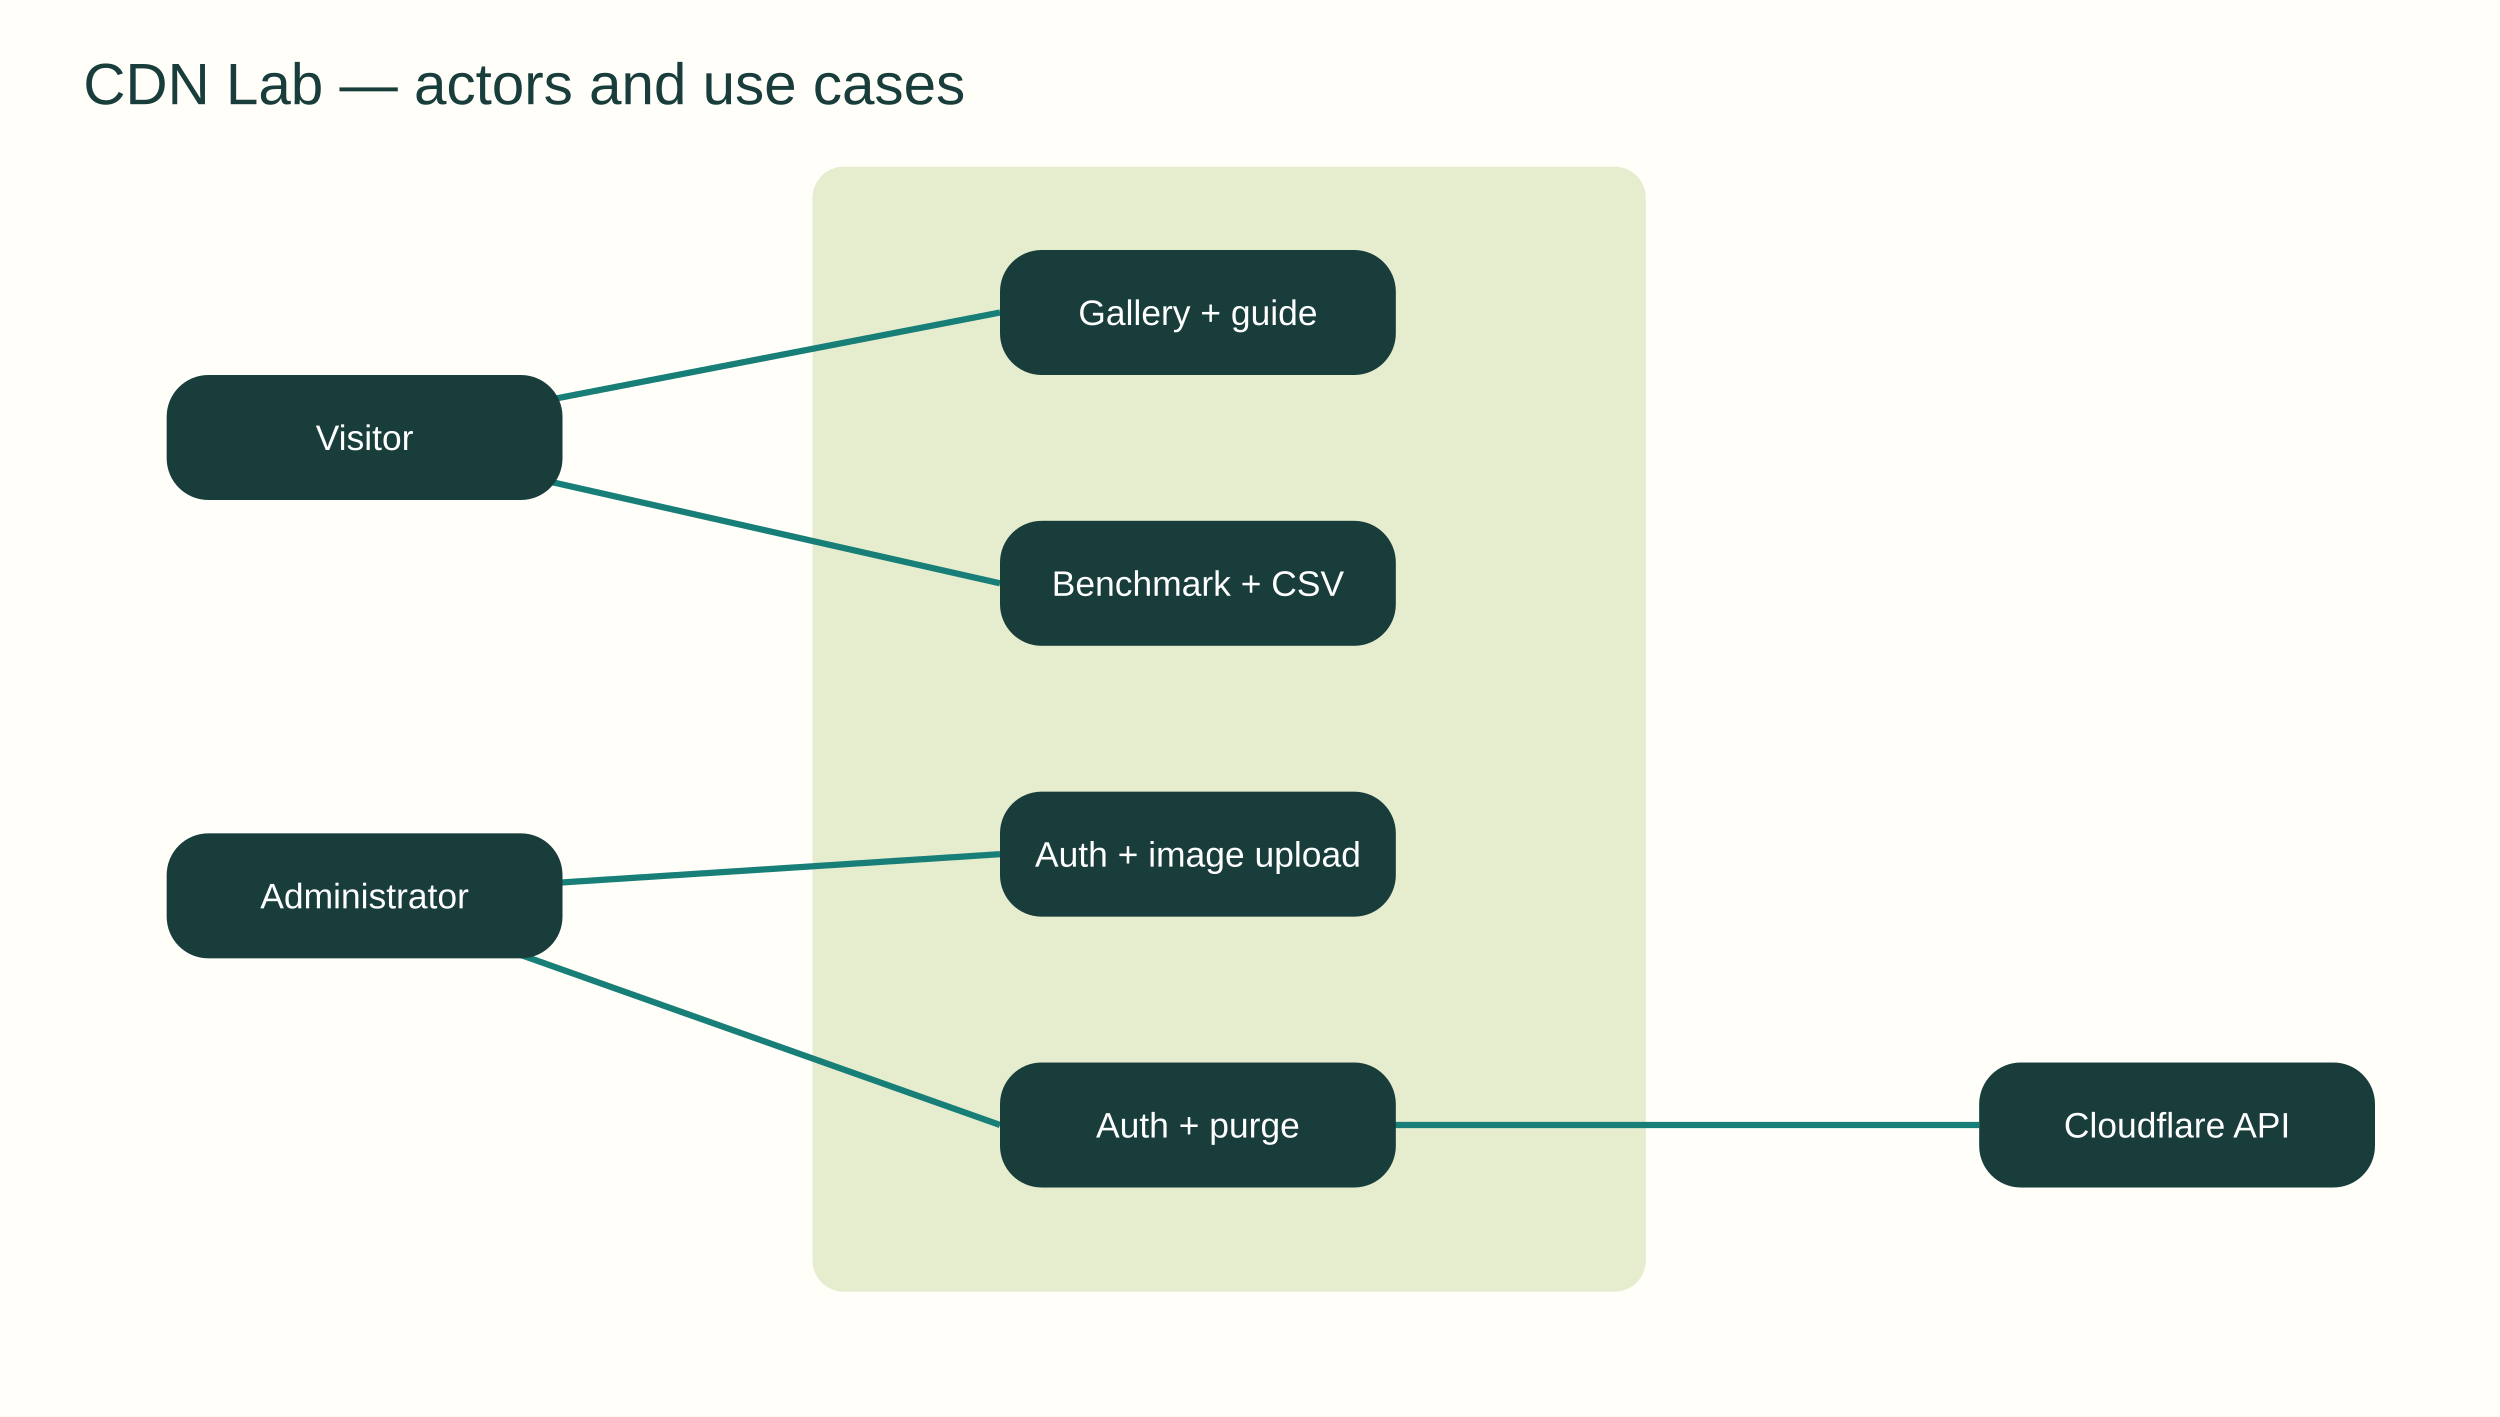
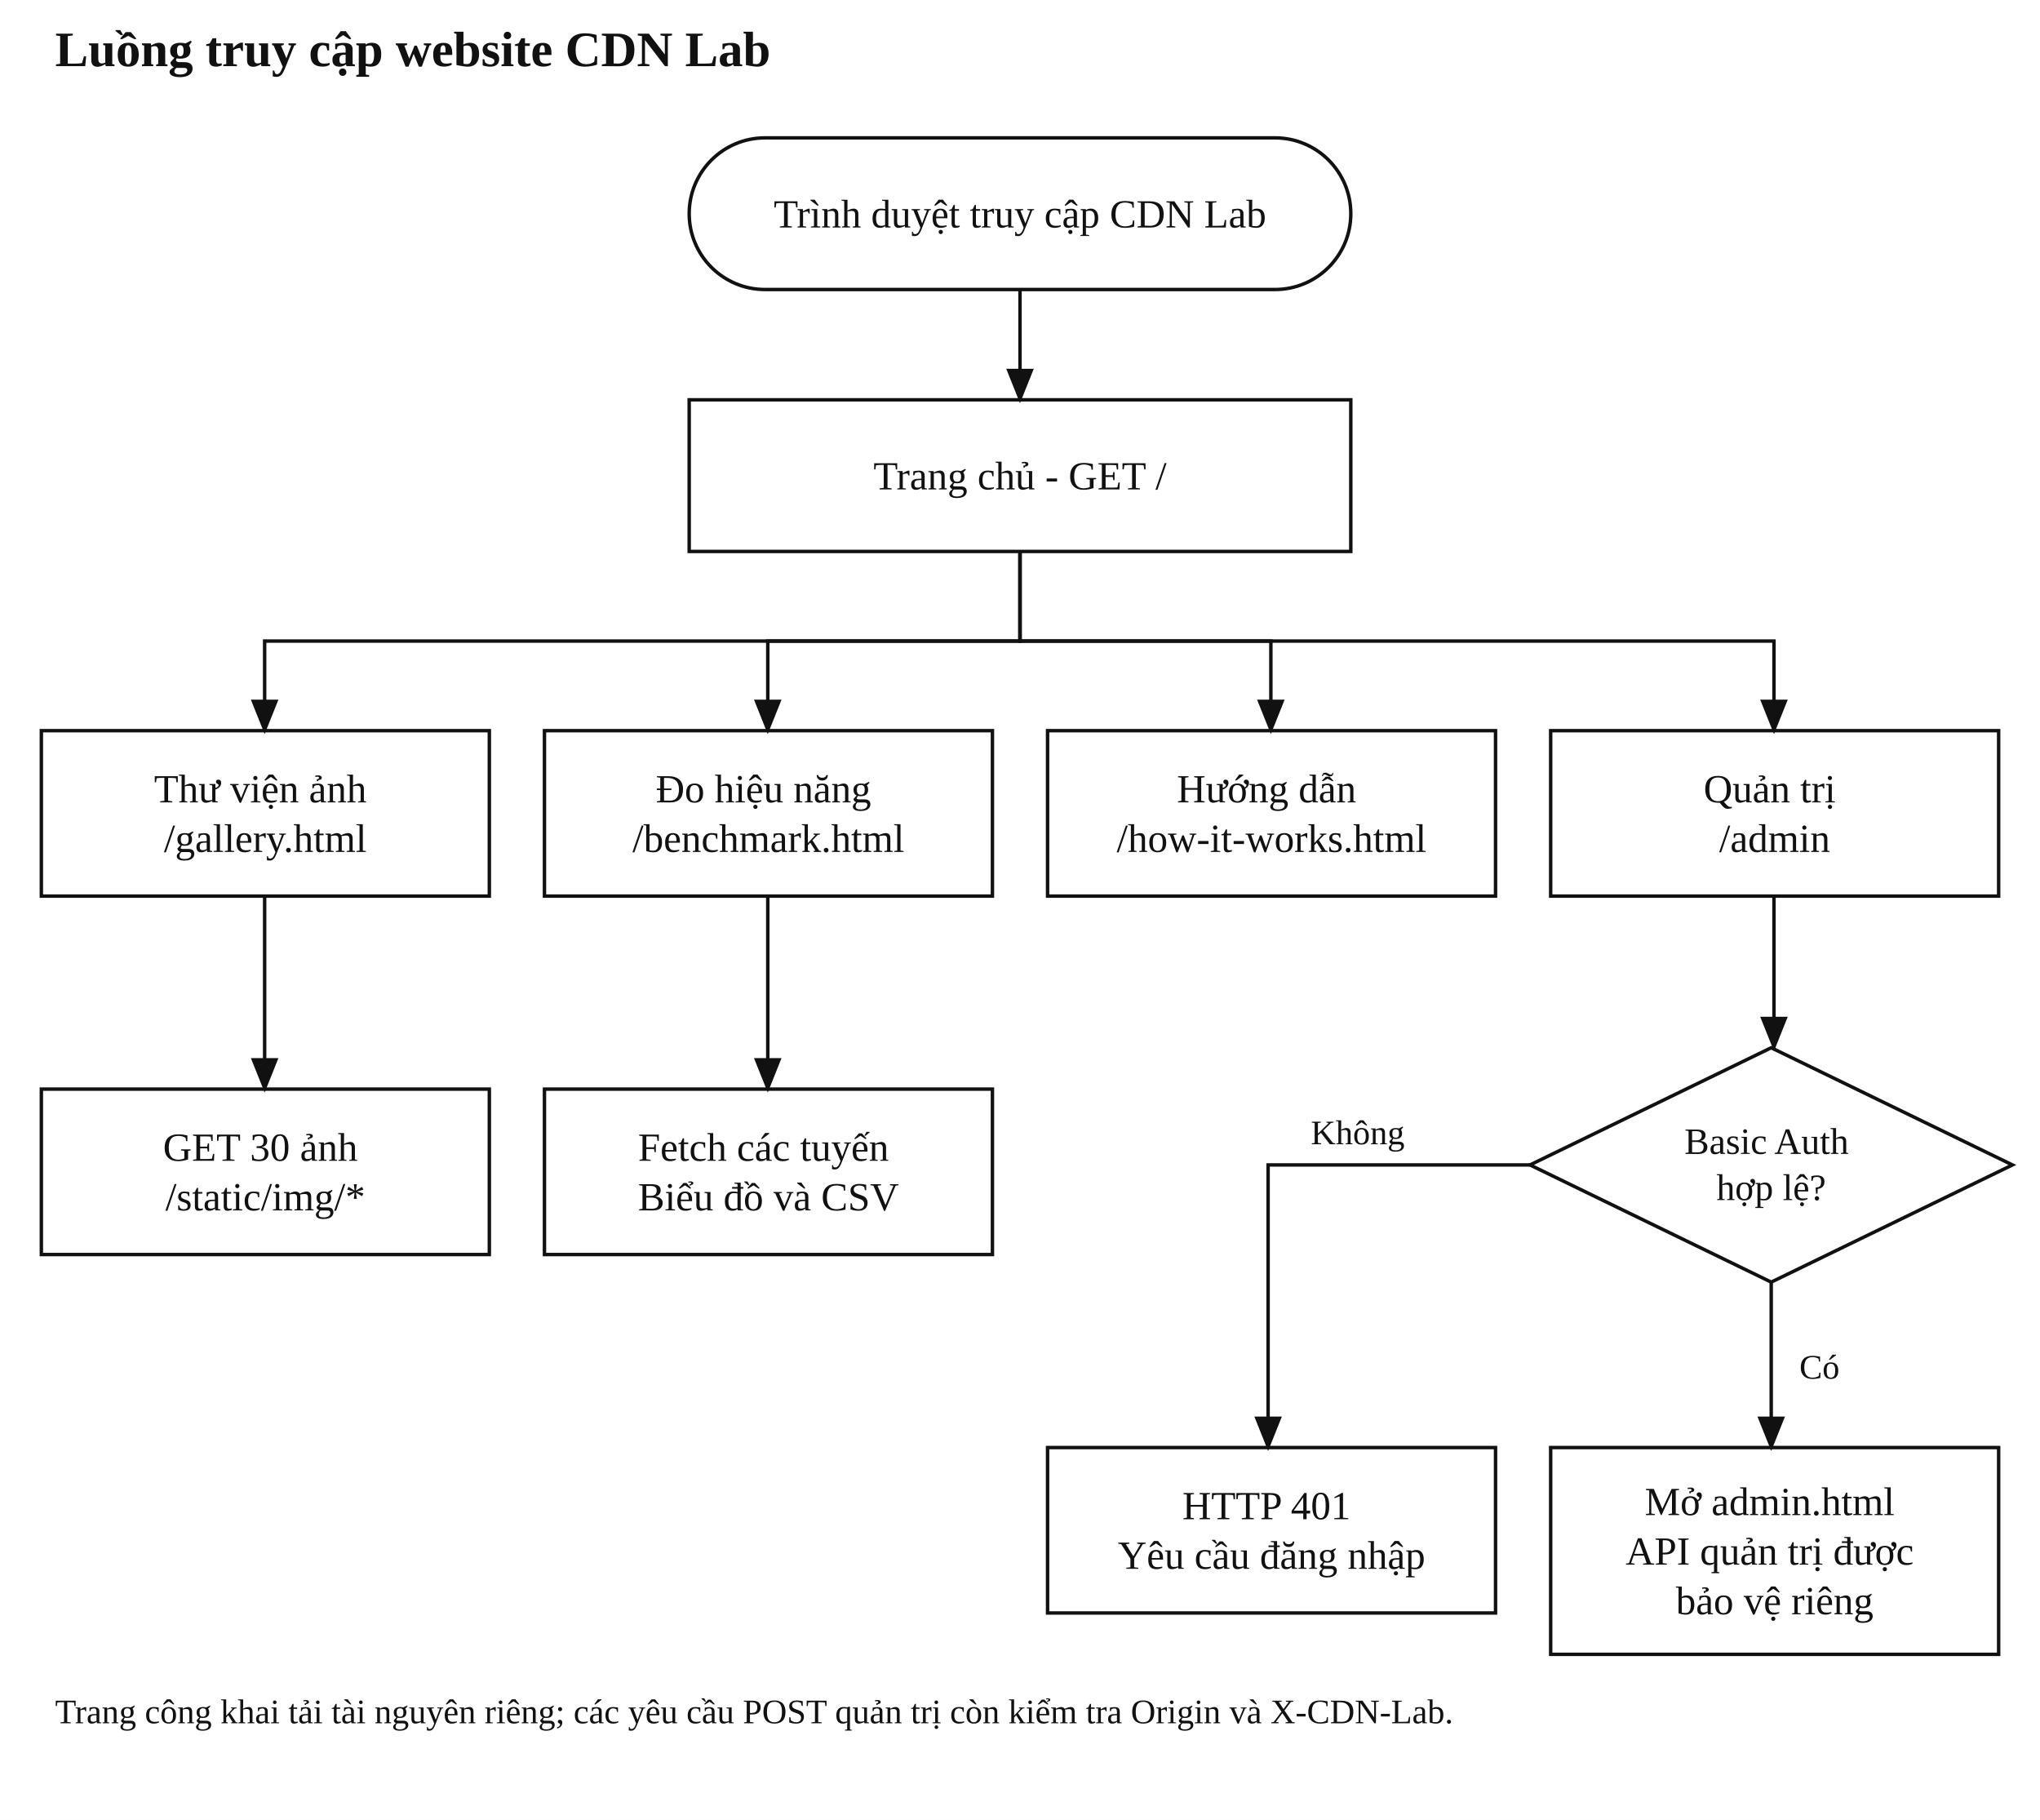
- <svg xmlns="http://www.w3.org/2000/svg" width="1200" height="680">
-   <rect width="1200" height="680" fill="#fffef8" />
-   <text x="40" y="50" font-family="Arial" font-size="28" fill="#183d3b">CDN Lab — actors and use cases</text>
-   <rect x="390" y="80" width="400" height="540" rx="15" fill="#e6edcf" />
-   <line x1="170" y1="210" x2="480" y2="150" stroke="#187e78" stroke-width="3" />
-   <line x1="170" y1="210" x2="480" y2="280" stroke="#187e78" stroke-width="3" />
-   <line x1="170" y1="430" x2="480" y2="410" stroke="#187e78" stroke-width="3" />
-   <line x1="170" y1="430" x2="480" y2="540" stroke="#187e78" stroke-width="3" />
-   <line x1="570" y1="540" x2="950" y2="540" stroke="#187e78" stroke-width="3" />
-   <rect x="80" y="180" width="190" height="60" rx="20" fill="#183d3b" />
-   <text x="175" y="216" text-anchor="middle" font-family="Arial" font-size="17" fill="white">Visitor</text>
-   <rect x="80" y="400" width="190" height="60" rx="20" fill="#183d3b" />
-   <text x="175" y="436" text-anchor="middle" font-family="Arial" font-size="17" fill="white">Administrator</text>
-   <rect x="480" y="120" width="190" height="60" rx="20" fill="#183d3b" />
-   <text x="575" y="156" text-anchor="middle" font-family="Arial" font-size="17" fill="white">Gallery + guide</text>
-   <rect x="480" y="250" width="190" height="60" rx="20" fill="#183d3b" />
-   <text x="575" y="286" text-anchor="middle" font-family="Arial" font-size="17" fill="white">Benchmark + CSV</text>
-   <rect x="480" y="380" width="190" height="60" rx="20" fill="#183d3b" />
-   <text x="575" y="416" text-anchor="middle" font-family="Arial" font-size="17" fill="white">Auth + image upload</text>
-   <rect x="480" y="510" width="190" height="60" rx="20" fill="#183d3b" />
-   <text x="575" y="546" text-anchor="middle" font-family="Arial" font-size="17" fill="white">Auth + purge</text>
-   <rect x="950" y="510" width="190" height="60" rx="20" fill="#183d3b" />
-   <text x="1045" y="546" text-anchor="middle" font-family="Arial" font-size="17" fill="white">Cloudflare API</text>
+ <svg xmlns="http://www.w3.org/2000/svg" width="1480" height="1320" viewBox="0 0 1480 1320">
+   <defs>
+     <marker id="arrow" markerWidth="10" markerHeight="8" refX="9" refY="4" orient="auto">
+       <path d="M0 0L10 4L0 8Z" fill="#111" />
+     </marker>
+   </defs>
+   <rect width="100%" height="100%" fill="#fff" />
+   <g font-family="Times New Roman,serif" fill="#111">
+     <text x="40" y="48" font-size="36" font-weight="bold">Luồng truy cập website CDN Lab</text>
+     <rect x="500" y="100" width="480" height="110" rx="55" fill="#fff" stroke="#111" stroke-width="2.5" />
+     <text x="740" y="165" font-size="29" text-anchor="middle">
+       <tspan x="740" dy="0">Trình duyệt truy cập CDN Lab</tspan>
+     </text>
+     <rect x="500" y="290" width="480" height="110" fill="#fff" stroke="#111" stroke-width="2.5" />
+     <text x="740" y="355" font-size="29" text-anchor="middle">
+       <tspan x="740" dy="0">Trang chủ - GET /</tspan>
+     </text>
+     <polyline points="740,210 740,290" fill="none" stroke="#111" stroke-width="2.5" marker-end="url(#arrow)" />
+     <rect x="30" y="530" width="325" height="120" fill="#fff" stroke="#111" stroke-width="2.5" />
+     <text x="192.5" y="582" font-size="29" text-anchor="middle">
+       <tspan x="192.5" dy="0">Thư viện ảnh</tspan>
+       <tspan x="192.5" dy="35.96">/gallery.html</tspan>
+     </text>
+     <polyline points="740,400 740,465 192,465 192,530" fill="none" stroke="#111" stroke-width="2.5" marker-end="url(#arrow)" />
+     <rect x="395" y="530" width="325" height="120" fill="#fff" stroke="#111" stroke-width="2.5" />
+     <text x="557.5" y="582" font-size="29" text-anchor="middle">
+       <tspan x="557.5" dy="0">Đo hiệu năng</tspan>
+       <tspan x="557.5" dy="35.96">/benchmark.html</tspan>
+     </text>
+     <polyline points="740,400 740,465 557,465 557,530" fill="none" stroke="#111" stroke-width="2.5" marker-end="url(#arrow)" />
+     <rect x="760" y="530" width="325" height="120" fill="#fff" stroke="#111" stroke-width="2.5" />
+     <text x="922.5" y="582" font-size="29" text-anchor="middle">
+       <tspan x="922.5" dy="0">Hướng dẫn</tspan>
+       <tspan x="922.5" dy="35.96">/how-it-works.html</tspan>
+     </text>
+     <polyline points="740,400 740,465 922,465 922,530" fill="none" stroke="#111" stroke-width="2.5" marker-end="url(#arrow)" />
+     <rect x="1125" y="530" width="325" height="120" fill="#fff" stroke="#111" stroke-width="2.5" />
+     <text x="1287.5" y="582" font-size="29" text-anchor="middle">
+       <tspan x="1287.5" dy="0">Quản trị</tspan>
+       <tspan x="1287.5" dy="35.96">/admin</tspan>
+     </text>
+     <polyline points="740,400 740,465 1287,465 1287,530" fill="none" stroke="#111" stroke-width="2.5" marker-end="url(#arrow)" />
+     <rect x="30" y="790" width="325" height="120" fill="#fff" stroke="#111" stroke-width="2.5" />
+     <text x="192.5" y="842" font-size="29" text-anchor="middle">
+       <tspan x="192.5" dy="0">GET 30 ảnh</tspan>
+       <tspan x="192.5" dy="35.96">/static/img/*</tspan>
+     </text>
+     <rect x="395" y="790" width="325" height="120" fill="#fff" stroke="#111" stroke-width="2.5" />
+     <text x="557.5" y="842" font-size="29" text-anchor="middle">
+       <tspan x="557.5" dy="0">Fetch các tuyến</tspan>
+       <tspan x="557.5" dy="35.96">Biểu đồ và CSV</tspan>
+     </text>
+     <polyline points="192,650 192,790" fill="none" stroke="#111" stroke-width="2.5" marker-end="url(#arrow)" />
+     <polyline points="557,650 557,790" fill="none" stroke="#111" stroke-width="2.5" marker-end="url(#arrow)" />
+     <polygon points="1285,760 1460,845 1285,930 1110,845" fill="#fff" stroke="#111" stroke-width="2.5" />
+     <text x="1285" y="837" font-size="27" text-anchor="middle">
+       <tspan x="1285" dy="0">Basic Auth</tspan>
+       <tspan x="1285" dy="33.48">hợp lệ?</tspan>
+     </text>
+     <polyline points="1287,650 1287,760" fill="none" stroke="#111" stroke-width="2.5" marker-end="url(#arrow)" />
+     <rect x="760" y="1050" width="325" height="120" fill="#fff" stroke="#111" stroke-width="2.5" />
+     <text x="922.5" y="1102" font-size="29" text-anchor="middle">
+       <tspan x="922.5" dy="0">HTTP 401</tspan>
+       <tspan x="922.5" dy="35.96">Yêu cầu đăng nhập</tspan>
+     </text>
+     <rect x="1125" y="1050" width="325" height="150" fill="#fff" stroke="#111" stroke-width="2.5" />
+     <text x="1287.5" y="1099" font-size="29" text-anchor="middle">
+       <tspan x="1287.5" dy="0">Mở admin.html</tspan>
+       <tspan x="1287.5" dy="35.96">API quản trị được</tspan>
+       <tspan x="1287.5" dy="35.96">bảo vệ riêng</tspan>
+     </text>
+     <polyline points="1110,845 920,845 920,1050" fill="none" stroke="#111" stroke-width="2.5" marker-end="url(#arrow)" />
+     <text x="985" y="830" font-size="25" text-anchor="middle">
+       <tspan x="985" dy="0">Không</tspan>
+     </text>
+     <polyline points="1285,930 1285,1050" fill="none" stroke="#111" stroke-width="2.5" marker-end="url(#arrow)" />
+     <text x="1320" y="1000" font-size="25" text-anchor="middle">
+       <tspan x="1320" dy="0">Có</tspan>
+     </text>
+     <text x="40" y="1250" font-size="25" text-anchor="start">
+       <tspan x="40" dy="0">Trang công khai tải tài nguyên riêng; các yêu cầu POST quản trị còn kiểm tra Origin và X-CDN-Lab.</tspan>
+     </text>
+   </g>
</svg>
